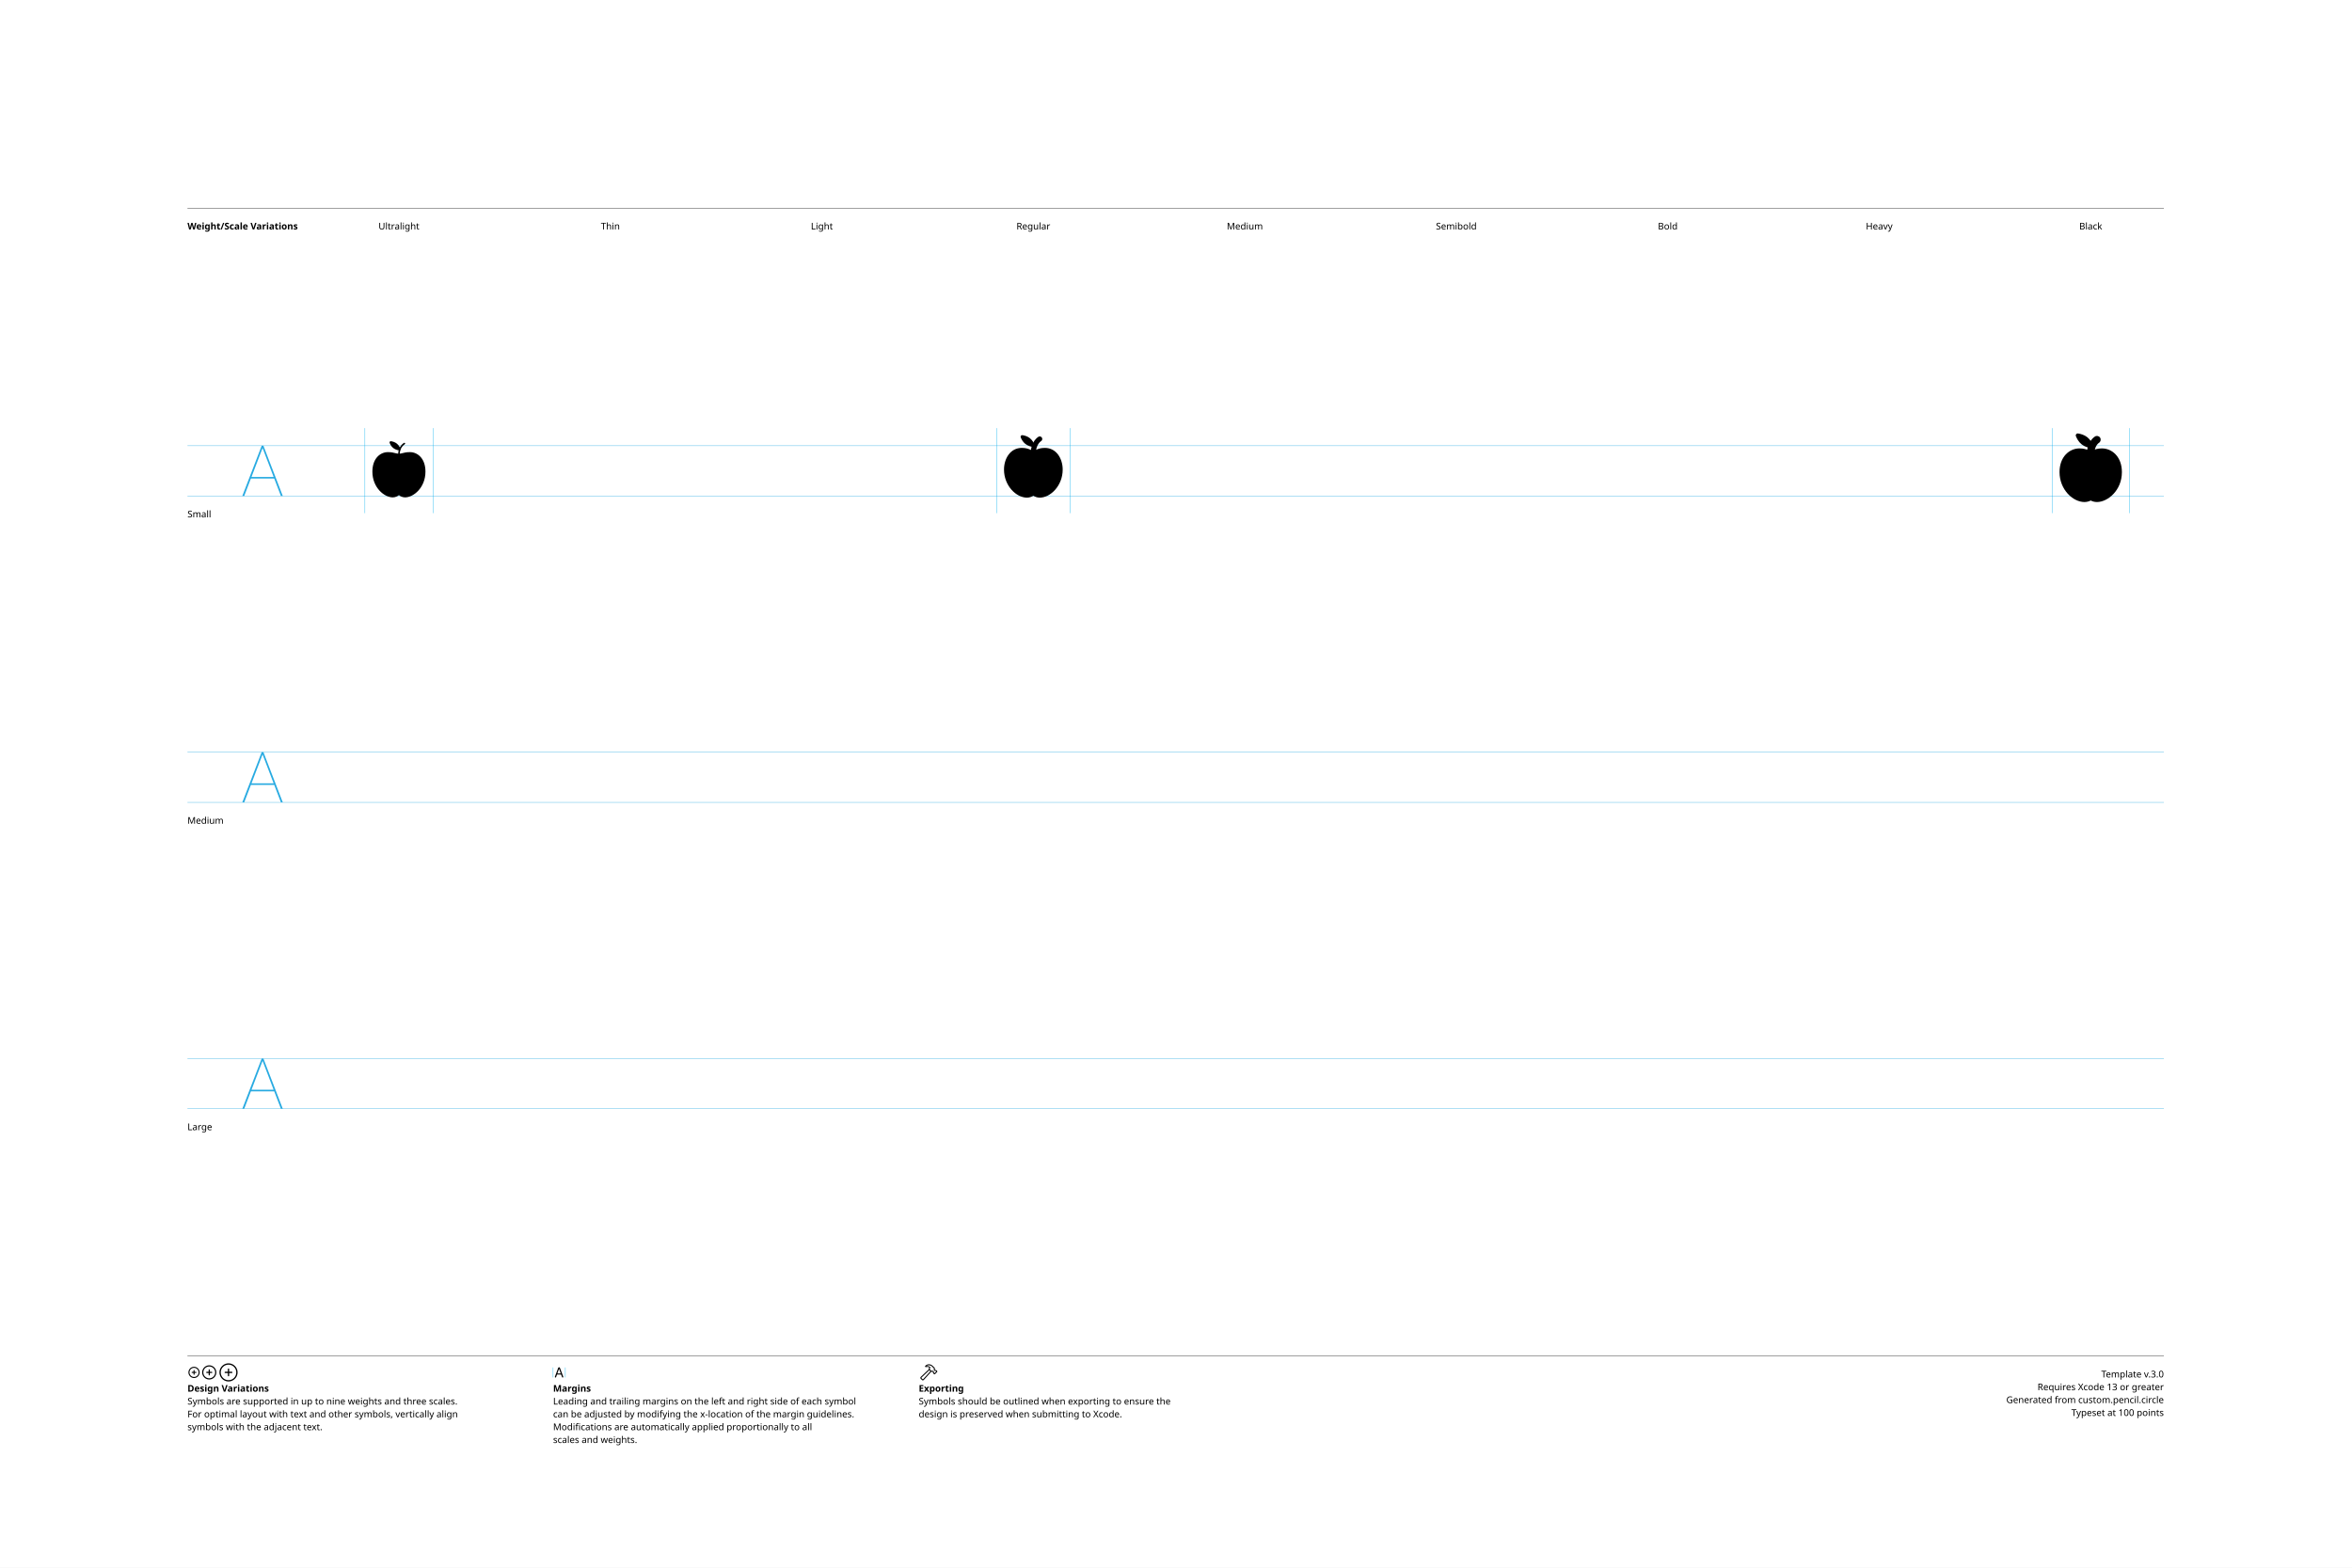
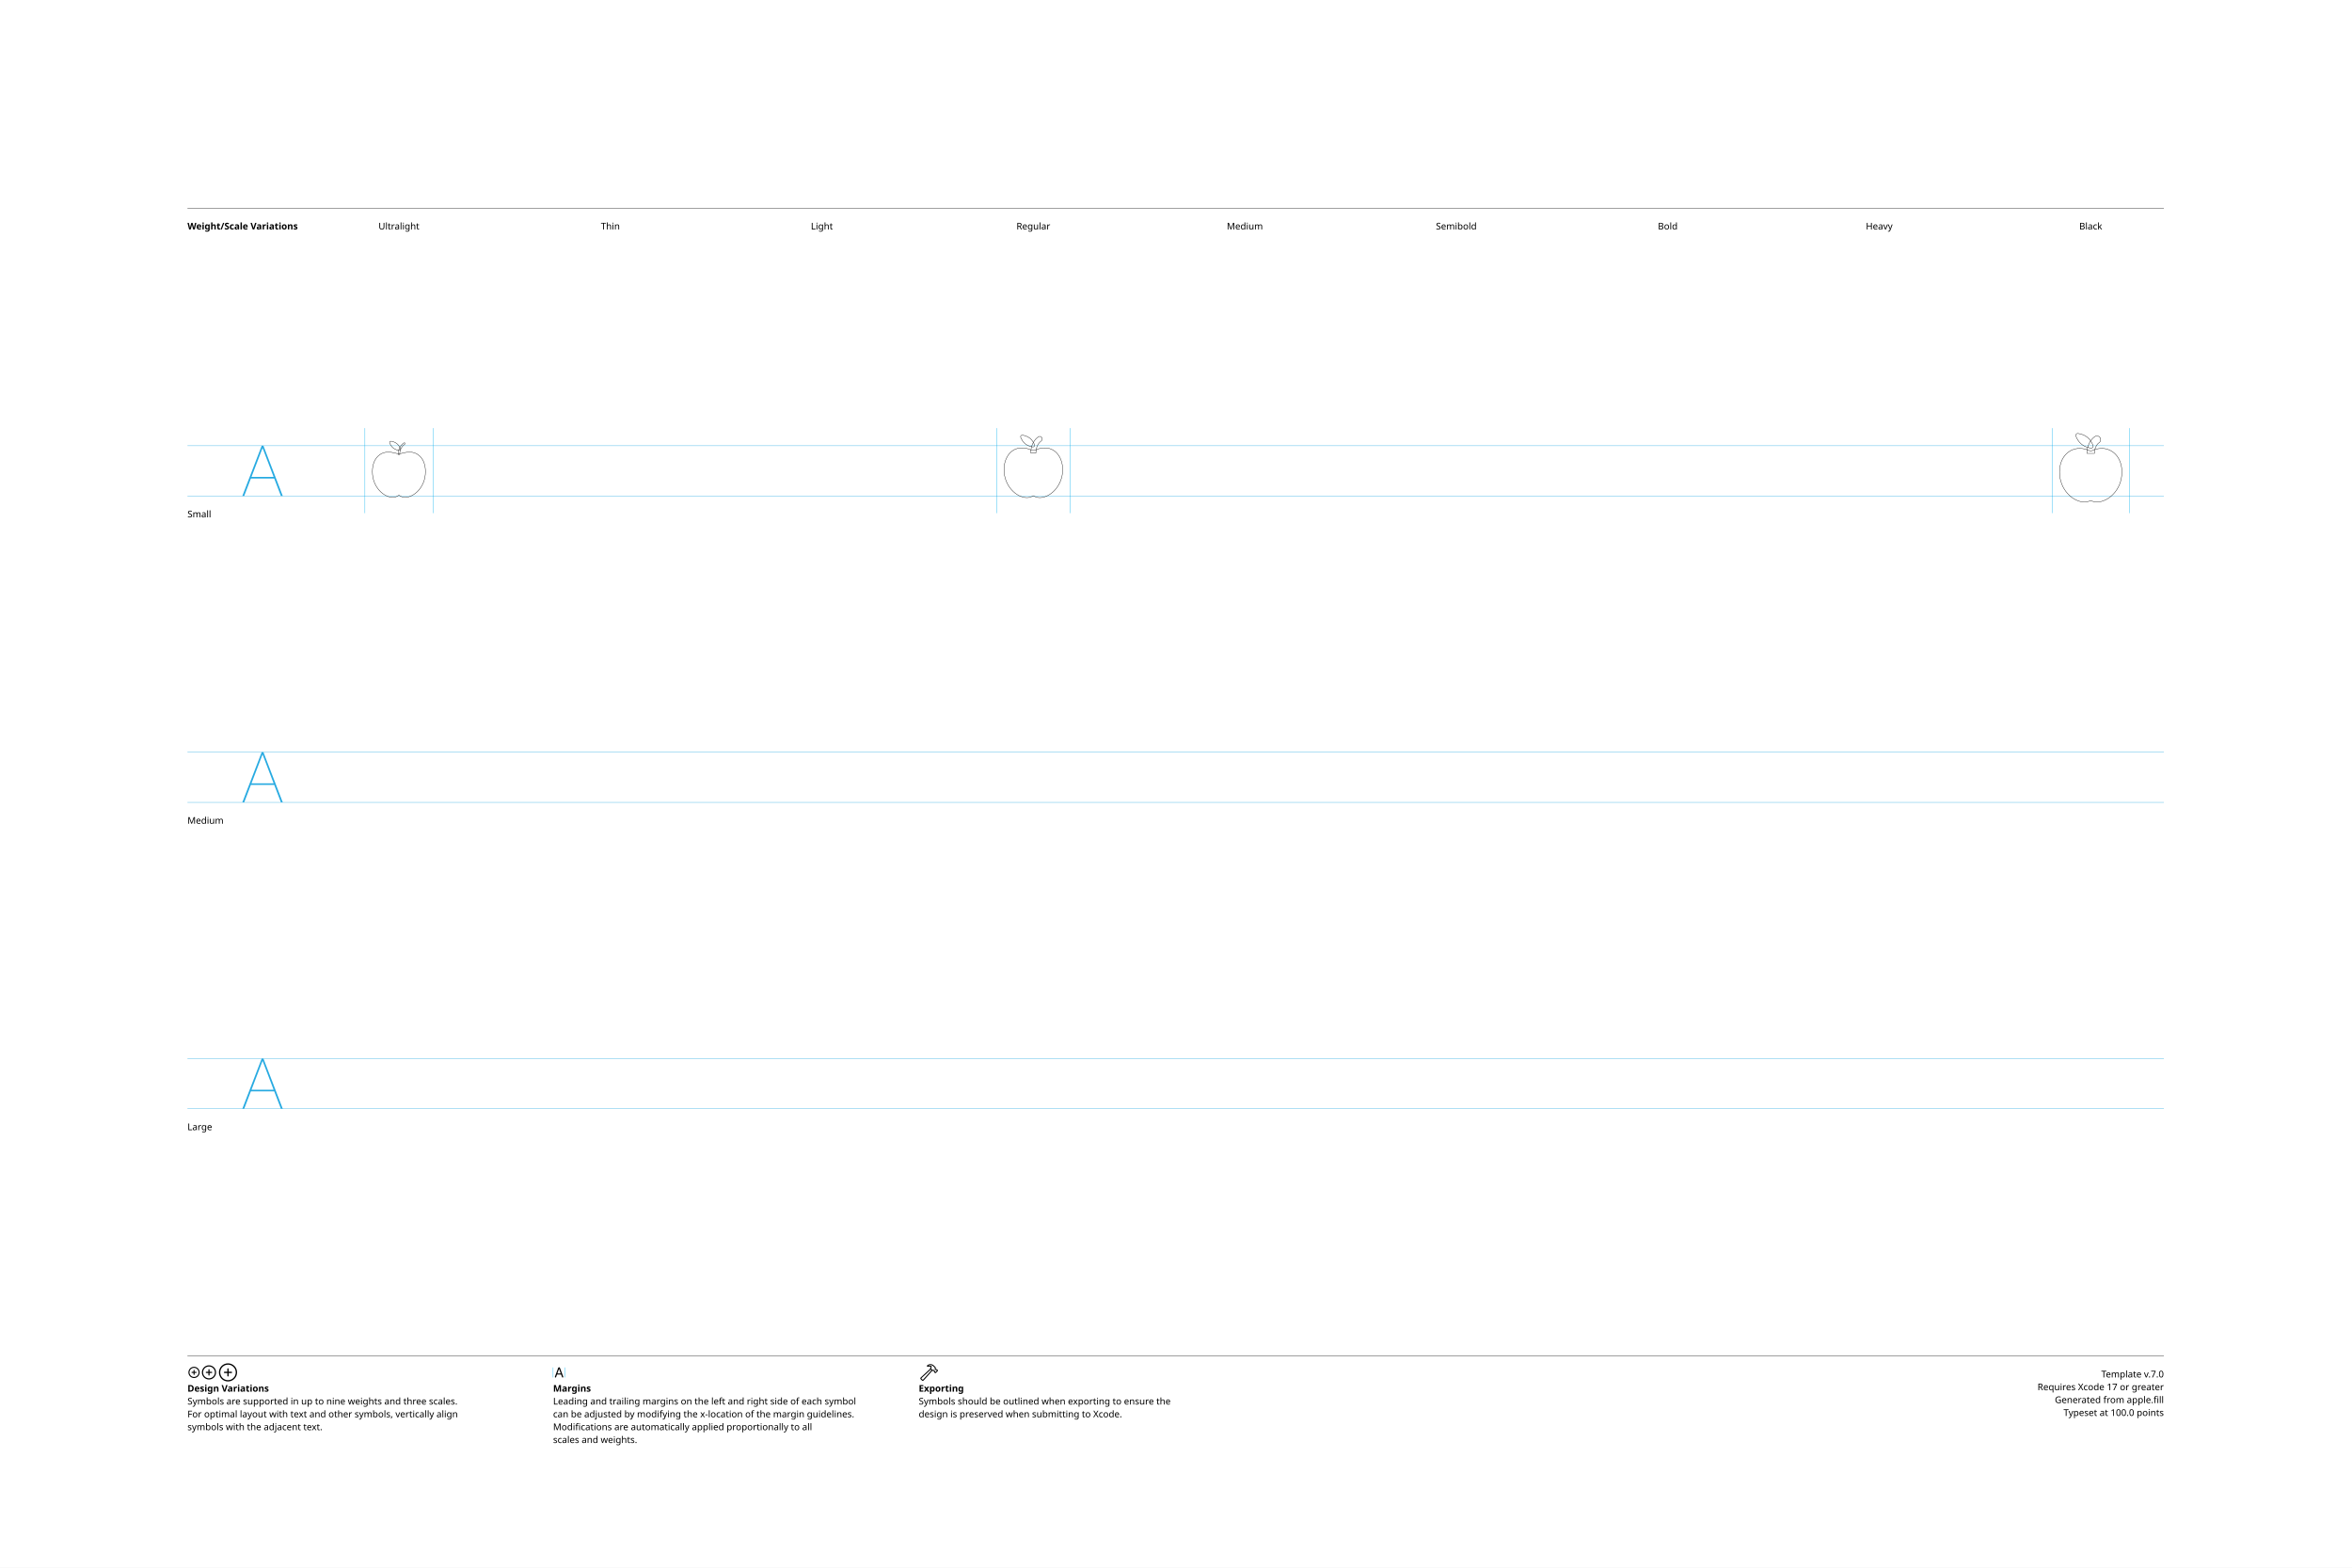
- <svg xmlns="http://www.w3.org/2000/svg" version="1.1" width="3300" height="2200" viewBox="0 0 3300 2200">
+ <svg xmlns="http://www.w3.org/2000/svg" version="1.1" viewBox="0 0 3300 2200">
+   <style>.defaults {-sfsymbols-variable-value-mode:color;-sfsymbols-draw-reverses-motion-groups:true}
+ 
+ .monochrome-0 {-sfsymbols-motion-group:2;-sfsymbols-layer-tags:-524e681faddcd7d0}
+ .monochrome-1 {-sfsymbols-motion-group:1;-sfsymbols-layer-tags:-524e681faddcd7d0}
+ .monochrome-2 {-sfsymbols-motion-group:0;-sfsymbols-layer-tags:-524e681faddcd7d0}
+ 
+ .multicolor-0:systemGreenColor {-sfsymbols-motion-group:2;-sfsymbols-layer-tags:-524e681faddcd7d0}
+ .multicolor-1:systemBrownColor {-sfsymbols-motion-group:1;-sfsymbols-layer-tags:-524e681faddcd7d0}
+ .multicolor-2:labelColor {-sfsymbols-motion-group:0;-sfsymbols-layer-tags:-524e681faddcd7d0}
+ 
+ .hierarchical-0:tertiary {-sfsymbols-motion-group:2;-sfsymbols-layer-tags:-524e681faddcd7d0}
+ .hierarchical-1:secondary {-sfsymbols-motion-group:1;-sfsymbols-layer-tags:-524e681faddcd7d0}
+ .hierarchical-2:primary {-sfsymbols-motion-group:0;-sfsymbols-layer-tags:-524e681faddcd7d0}
+ 
+ .SFSymbolsPreviewWireframe {fill:none;opacity:1.0;stroke:black;stroke-width:0.5}
+ </style>
  <g id="Notes">
    <rect height="2200" id="artboard" style="fill:white;opacity:1" width="3300" x="0" y="0" />
    <line style="fill:none;stroke:black;opacity:1;stroke-width:0.5;" x1="263" x2="3036" y1="292" y2="292" />
    <text style="stroke:none;fill:black;font-family:sans-serif;font-size:13;font-weight:bold;" transform="matrix(1 0 0 1 263 322)">Weight/Scale Variations</text>
    <text style="stroke:none;fill:black;font-family:sans-serif;font-size:13;text-anchor:middle;" transform="matrix(1 0 0 1 559.711 322)">Ultralight</text>
    <text style="stroke:none;fill:black;font-family:sans-serif;font-size:13;text-anchor:middle;" transform="matrix(1 0 0 1 856.422 322)">Thin</text>
    <text style="stroke:none;fill:black;font-family:sans-serif;font-size:13;text-anchor:middle;" transform="matrix(1 0 0 1 1153.13 322)">Light</text>
    <text style="stroke:none;fill:black;font-family:sans-serif;font-size:13;text-anchor:middle;" transform="matrix(1 0 0 1 1449.84 322)">Regular</text>
    <text style="stroke:none;fill:black;font-family:sans-serif;font-size:13;text-anchor:middle;" transform="matrix(1 0 0 1 1746.56 322)">Medium</text>
    <text style="stroke:none;fill:black;font-family:sans-serif;font-size:13;text-anchor:middle;" transform="matrix(1 0 0 1 2043.27 322)">Semibold</text>
    <text style="stroke:none;fill:black;font-family:sans-serif;font-size:13;text-anchor:middle;" transform="matrix(1 0 0 1 2339.98 322)">Bold</text>
    <text style="stroke:none;fill:black;font-family:sans-serif;font-size:13;text-anchor:middle;" transform="matrix(1 0 0 1 2636.69 322)">Heavy</text>
    <text style="stroke:none;fill:black;font-family:sans-serif;font-size:13;text-anchor:middle;" transform="matrix(1 0 0 1 2933.4 322)">Black</text>
    <line style="fill:none;stroke:black;opacity:1;stroke-width:0.5;" x1="263" x2="3036" y1="1903" y2="1903" />
-     <g transform="matrix(1 0 0 1 263 1933)">
-       <path d="M9.248 0.83Q10.869 0.83 12.295 0.215Q13.721-0.4 14.81-1.494Q15.898-2.588 16.519-4.014Q17.139-5.439 17.139-7.051Q17.139-8.662 16.519-10.088Q15.898-11.514 14.805-12.607Q13.711-13.701 12.285-14.316Q10.859-14.932 9.238-14.932Q7.627-14.932 6.201-14.316Q4.775-13.701 3.691-12.607Q2.607-11.514 1.987-10.088Q1.367-8.662 1.367-7.051Q1.367-5.439 1.987-4.014Q2.607-2.588 3.696-1.494Q4.785-0.4 6.211 0.215Q7.637 0.83 9.248 0.83ZM9.248-0.654Q7.92-0.654 6.763-1.147Q5.605-1.641 4.731-2.52Q3.857-3.398 3.364-4.561Q2.871-5.723 2.871-7.051Q2.871-8.379 3.359-9.541Q3.848-10.703 4.722-11.582Q5.596-12.461 6.753-12.954Q7.91-13.447 9.238-13.447Q10.576-13.447 11.733-12.954Q12.891-12.461 13.77-11.582Q14.648-10.703 15.146-9.541Q15.645-8.379 15.645-7.051Q15.645-5.723 15.151-4.561Q14.658-3.398 13.784-2.52Q12.91-1.641 11.748-1.147Q10.586-0.654 9.248-0.654ZM5.84-7.041Q5.84-6.719 6.045-6.519Q6.25-6.318 6.592-6.318L8.506-6.318L8.506-4.395Q8.506-4.062 8.706-3.857Q8.906-3.652 9.229-3.652Q9.561-3.652 9.766-3.857Q9.971-4.062 9.971-4.395L9.971-6.318L11.895-6.318Q12.227-6.318 12.432-6.519Q12.637-6.719 12.637-7.041Q12.637-7.373 12.432-7.578Q12.227-7.783 11.895-7.783L9.971-7.783L9.971-9.697Q9.971-10.039 9.766-10.244Q9.561-10.449 9.229-10.449Q8.906-10.449 8.706-10.244Q8.506-10.039 8.506-9.697L8.506-7.783L6.592-7.783Q6.25-7.783 6.045-7.578Q5.84-7.373 5.84-7.041Z" />
+     <g transform="matrix(0.2 0 0 0.2 263 1933)">
+       <path d="m46.24 4.15c21.777 0 39.453-17.627 39.453-39.404s-17.676-39.404-39.453-39.404c-21.729 0-39.404 17.627-39.404 39.404s17.676 39.404 39.404 39.404Zm0-7.422c-17.676 0-31.934-14.307-31.934-31.982s14.258-31.982 31.934-31.982 31.982 14.307 31.982 31.982-14.307 31.982-31.982 31.982Zm3.613-17.773v-28.467c0-2.246-1.465-3.76-3.711-3.76-2.148 0-3.613 1.514-3.613 3.76v28.467c0 2.197 1.465 3.711 3.613 3.711 2.246 0 3.711-1.514 3.711-3.711Zm-17.822-10.596h28.418c2.197 0 3.711-1.465 3.711-3.613 0-2.197-1.514-3.711-3.711-3.711h-28.418c-2.246 0-3.76 1.514-3.76 3.711 0 2.148 1.514 3.613 3.76 3.613Z" />
    </g>
-     <g transform="matrix(1 0 0 1 281.867 1933)">
-       <path d="M11.709 2.91Q13.75 2.91 15.552 2.129Q17.354 1.348 18.73-0.029Q20.107-1.406 20.889-3.208Q21.67-5.01 21.67-7.051Q21.67-9.092 20.889-10.894Q20.107-12.695 18.73-14.072Q17.354-15.449 15.547-16.23Q13.74-17.012 11.699-17.012Q9.658-17.012 7.856-16.23Q6.055-15.449 4.683-14.072Q3.311-12.695 2.529-10.894Q1.748-9.092 1.748-7.051Q1.748-5.01 2.529-3.208Q3.311-1.406 4.688-0.029Q6.064 1.348 7.866 2.129Q9.668 2.91 11.709 2.91ZM11.709 1.25Q9.98 1.25 8.477 0.605Q6.973-0.039 5.835-1.177Q4.697-2.314 4.058-3.818Q3.418-5.322 3.418-7.051Q3.418-8.779 4.058-10.283Q4.697-11.787 5.83-12.93Q6.963-14.072 8.467-14.712Q9.971-15.352 11.699-15.352Q13.428-15.352 14.932-14.712Q16.436-14.072 17.578-12.93Q18.721-11.787 19.365-10.283Q20.01-8.779 20.01-7.051Q20.01-5.322 19.37-3.818Q18.73-2.314 17.593-1.177Q16.455-0.039 14.946 0.605Q13.438 1.25 11.709 1.25ZM7.393-7.041Q7.393-6.689 7.627-6.465Q7.861-6.24 8.232-6.24L10.879-6.24L10.879-3.574Q10.879-3.213 11.104-2.983Q11.328-2.754 11.68-2.754Q12.051-2.754 12.285-2.983Q12.52-3.213 12.52-3.574L12.52-6.24L15.176-6.24Q15.537-6.24 15.771-6.465Q16.006-6.689 16.006-7.041Q16.006-7.412 15.771-7.642Q15.537-7.871 15.176-7.871L12.52-7.871L12.52-10.518Q12.52-10.898 12.285-11.128Q12.051-11.357 11.68-11.357Q11.328-11.357 11.104-11.128Q10.879-10.898 10.879-10.518L10.879-7.871L8.232-7.871Q7.852-7.871 7.622-7.642Q7.393-7.412 7.393-7.041Z" />
+     <g transform="matrix(0.2 0 0 0.2 281.506 1933)">
+       <path d="m58.545 14.551c27.49 0 49.805-22.314 49.805-49.805s-22.314-49.805-49.805-49.805-49.805 22.314-49.805 49.805 22.314 49.805 49.805 49.805Zm0-8.301c-22.949 0-41.504-18.555-41.504-41.504s18.555-41.504 41.504-41.504 41.504 18.555 41.504 41.504-18.555 41.504-41.504 41.504Zm4.053-23.096v-36.914c0-2.49-1.709-4.199-4.15-4.199-2.393 0-4.053 1.709-4.053 4.199v36.914c0 2.441 1.66 4.15 4.053 4.15 2.441 0 4.15-1.66 4.15-4.15Zm-22.559-14.404h36.963c2.441 0 4.15-1.611 4.15-4.004 0-2.441-1.709-4.15-4.15-4.15h-36.963c-2.49 0-4.15 1.709-4.15 4.15 0 2.393 1.66 4.004 4.15 4.004Z" />
    </g>
-     <g transform="matrix(1 0 0 1 305.646 1933)">
-       <path d="M14.971 5.664Q17.061 5.664 18.96 5.015Q20.859 4.365 22.451 3.193Q24.043 2.021 25.22 0.43Q26.396-1.162 27.046-3.066Q27.695-4.971 27.695-7.051Q27.695-9.141 27.046-11.04Q26.396-12.94 25.22-14.531Q24.043-16.123 22.451-17.3Q20.859-18.477 18.955-19.126Q17.051-19.775 14.961-19.775Q12.871-19.775 10.972-19.126Q9.072-18.477 7.485-17.3Q5.898-16.123 4.722-14.531Q3.545-12.94 2.9-11.04Q2.256-9.141 2.256-7.051Q2.256-4.971 2.905-3.066Q3.555-1.162 4.727 0.43Q5.898 2.021 7.49 3.193Q9.082 4.365 10.981 5.015Q12.881 5.664 14.971 5.664ZM14.971 3.848Q13.164 3.848 11.528 3.296Q9.893 2.744 8.535 1.748Q7.178 0.752 6.177-0.61Q5.176-1.973 4.629-3.608Q4.082-5.244 4.082-7.051Q4.082-8.867 4.629-10.503Q5.176-12.139 6.172-13.501Q7.168-14.863 8.525-15.859Q9.883-16.855 11.519-17.402Q13.154-17.949 14.961-17.949Q16.777-17.949 18.413-17.402Q20.049-16.855 21.411-15.859Q22.773-14.863 23.77-13.501Q24.766-12.139 25.317-10.503Q25.869-8.867 25.869-7.051Q25.879-5.244 25.332-3.608Q24.785-1.973 23.784-0.61Q22.783 0.752 21.421 1.748Q20.059 2.744 18.423 3.296Q16.787 3.848 14.971 3.848ZM9.453-7.041Q9.453-6.66 9.712-6.411Q9.971-6.162 10.371-6.162L14.062-6.162L14.062-2.461Q14.062-2.061 14.312-1.807Q14.56-1.553 14.941-1.553Q15.352-1.553 15.605-1.807Q15.859-2.061 15.859-2.461L15.859-6.162L19.561-6.162Q19.961-6.162 20.215-6.411Q20.469-6.66 20.469-7.041Q20.469-7.451 20.215-7.705Q19.961-7.959 19.561-7.959L15.859-7.959L15.859-11.65Q15.859-12.06 15.605-12.315Q15.352-12.568 14.941-12.568Q14.56-12.568 14.312-12.31Q14.062-12.051 14.062-11.65L14.062-7.959L10.371-7.959Q9.961-7.959 9.707-7.705Q9.453-7.451 9.453-7.041Z" />
+     <g transform="matrix(0.2 0 0 0.2 304.924 1933)">
+       <path d="m74.853 28.32c35.107 0 63.623-28.467 63.623-63.574s-28.516-63.623-63.623-63.623-63.574 28.516-63.574 63.623 28.467 63.574 63.574 63.574Zm0-9.082c-30.127 0-54.492-24.365-54.492-54.492s24.365-54.492 54.492-54.492 54.492 24.365 54.492 54.492-24.365 54.492-54.492 54.492Zm4.443-30.322v-48.486c0-2.734-1.855-4.639-4.541-4.639-2.588 0-4.443 1.904-4.443 4.639v48.486c0 2.686 1.855 4.59 4.443 4.59 2.686 0 4.541-1.855 4.541-4.59Zm-28.711-19.775h48.486c2.686 0 4.59-1.807 4.59-4.395 0-2.734-1.855-4.59-4.59-4.59h-48.486c-2.734 0-4.59 1.855-4.59 4.59 0 2.588 1.855 4.395 4.59 4.395Z" />
    </g>
    <text style="stroke:none;fill:black;font-family:sans-serif;font-size:13;font-weight:bold;" transform="matrix(1 0 0 1 263 1953)">Design Variations</text>
    <text style="stroke:none;fill:black;font-family:sans-serif;font-size:13;" transform="matrix(1 0 0 1 263 1971)">Symbols are supported in up to nine weights and three scales.</text>
    <text style="stroke:none;fill:black;font-family:sans-serif;font-size:13;" transform="matrix(1 0 0 1 263 1989)">For optimal layout with text and other symbols, vertically align</text>
    <text style="stroke:none;fill:black;font-family:sans-serif;font-size:13;" transform="matrix(1 0 0 1 263 2007)">symbols with the adjacent text.</text>
    <line style="fill:none;stroke:#00AEEF;stroke-width:0.5;opacity:1.0;" x1="776" x2="776" y1="1919" y2="1933" />
-     <g transform="matrix(1 0 0 1 776 1933)">
-       <path d="M3.311 0.156Q3.701 0.156 3.916-0.01Q4.131-0.176 4.268-0.586L5.527-4.033L11.289-4.033L12.549-0.586Q12.685-0.176 12.9-0.01Q13.115 0.156 13.496 0.156Q13.887 0.156 14.116-0.059Q14.346-0.273 14.346-0.645Q14.346-0.869 14.238-1.172L9.658-13.369Q9.482-13.818 9.18-14.043Q8.877-14.268 8.408-14.268Q7.5-14.268 7.178-13.379L2.598-1.162Q2.49-0.859 2.49-0.635Q2.49-0.264 2.71-0.054Q2.93 0.156 3.311 0.156ZM6.006-5.518L8.379-12.09L8.428-12.09L10.801-5.518Z" />
+     <g transform="matrix(0.2 0 0 0.2 776 1933)">
+       <path d="m16.553 0.781c2.588 0 3.857-0.977 4.785-3.711l20.557-57.52h0.244l20.605 57.52c0.928 2.734 2.197 3.711 4.736 3.711 2.588 0 4.248-1.562 4.248-4.004 0-0.83-0.146-1.611-0.537-2.637l-22.9-60.986c-1.123-2.979-3.125-4.492-6.25-4.492-3.027 0-5.078 1.465-6.152 4.443l-22.9 61.084c-0.391 1.025-0.537 1.807-0.537 2.637 0 2.441 1.562 3.955 4.102 3.955Zm10.205-20.947h30.664c2.002 0 3.662-1.66 3.662-3.662 0-2.051-1.66-3.662-3.662-3.662h-30.664c-2.002 0-3.662 1.611-3.662 3.662 0 2.002 1.66 3.662 3.662 3.662Z" />
    </g>
-     <line style="fill:none;stroke:#00AEEF;stroke-width:0.5;opacity:1.0;" x1="793.197" x2="793.197" y1="1919" y2="1933" />
+     <line style="fill:none;stroke:#00AEEF;stroke-width:0.5;opacity:1.0;" x1="792.836" x2="792.836" y1="1919" y2="1933" />
    <text style="stroke:none;fill:black;font-family:sans-serif;font-size:13;font-weight:bold;" transform="matrix(1 0 0 1 776 1953)">Margins</text>
    <text style="stroke:none;fill:black;font-family:sans-serif;font-size:13;" transform="matrix(1 0 0 1 776 1971)">Leading and trailing margins on the left and right side of each symbol</text>
    <text style="stroke:none;fill:black;font-family:sans-serif;font-size:13;" transform="matrix(1 0 0 1 776 1989)">can be adjusted by modifying the x-location of the margin guidelines.</text>
    <text style="stroke:none;fill:black;font-family:sans-serif;font-size:13;" transform="matrix(1 0 0 1 776 2007)">Modifications are automatically applied proportionally to all</text>
    <text style="stroke:none;fill:black;font-family:sans-serif;font-size:13;" transform="matrix(1 0 0 1 776 2025)">scales and weights.</text>
-     <g transform="matrix(1 0 0 1 1289 1933)">
-       <path d="M2.842 1.865L4.541 3.574Q5.186 4.229 5.903 4.18Q6.621 4.131 7.314 3.359L18.008-8.428L17.041-9.404L6.426 2.275Q6.162 2.578 5.894 2.617Q5.625 2.656 5.273 2.305L4.102 1.143Q3.75 0.791 3.794 0.522Q3.838 0.254 4.141-0.02L15.615-10.82L14.639-11.787L3.047-0.898Q2.305-0.215 2.251 0.498Q2.197 1.211 2.842 1.865ZM9.258-16.328Q8.945-16.025 8.906-15.635Q8.867-15.244 9.043-14.951Q9.219-14.678 9.556-14.541Q9.893-14.404 10.381-14.521Q11.475-14.775 12.598-14.731Q13.721-14.688 14.795-13.984L14.209-12.529Q13.955-11.904 14.067-11.44Q14.18-10.977 14.58-10.566L16.875-8.252Q17.236-7.881 17.578-7.822Q17.92-7.764 18.34-7.842L19.404-8.037L20.068-7.363L20.029-6.807Q20-6.436 20.122-6.123Q20.244-5.811 20.605-5.449L21.367-4.707Q21.729-4.346 22.153-4.331Q22.578-4.316 22.93-4.668L25.84-7.588Q26.191-7.939 26.182-8.354Q26.172-8.77 25.811-9.131L25.039-9.893Q24.688-10.254 24.38-10.386Q24.072-10.518 23.711-10.488L23.135-10.44L22.49-11.074L22.734-12.197Q22.832-12.617 22.695-12.983Q22.559-13.35 22.119-13.789L19.922-15.977Q18.672-17.217 17.261-17.837Q15.85-18.457 14.419-18.481Q12.988-18.506 11.665-17.959Q10.342-17.412 9.258-16.328ZM10.752-15.957Q11.66-16.621 12.7-16.904Q13.74-17.188 14.805-17.085Q15.869-16.982 16.87-16.514Q17.871-16.045 18.701-15.205L21.133-12.793Q21.309-12.617 21.352-12.451Q21.396-12.285 21.338-12.031L21.016-10.547L22.52-9.062L23.506-9.121Q23.691-9.131 23.789-9.097Q23.887-9.062 24.033-8.916L24.609-8.34L22.168-5.898L21.592-6.475Q21.445-6.621 21.406-6.719Q21.367-6.816 21.377-7.012L21.445-7.988L19.951-9.473L18.428-9.219Q18.184-9.17 18.042-9.204Q17.9-9.238 17.715-9.414L15.713-11.416Q15.518-11.592 15.493-11.753Q15.469-11.914 15.586-12.188L16.465-14.277Q15.293-15.371 13.828-15.791Q12.363-16.211 10.84-15.762Q10.723-15.732 10.688-15.806Q10.654-15.879 10.752-15.957Z" />
+     <g transform="matrix(0.2 0 0 0.2 1289 1933)">
+       <path d="m14.209 13.135 7.861 7.861c4.297 4.395 9.326 4.102 13.867-1.025l60.693-68.213-4.883-4.883-60.254 67.676c-1.807 1.953-3.467 2.441-5.811 0.098l-5.176-5.127c-2.295-2.295-1.807-3.955 0.195-5.811l67.481-62.158-4.883-4.834-68.066 62.598c-4.98 4.59-5.322 9.473-1.025 13.818Zm44.873-97.461c-2.051 2.002-2.246 4.883-1.074 6.787 1.123 1.807 3.467 3.027 6.592 2.246 5.859-1.66 12.598-2.393 18.896 0.928l-2.686 7.129c-1.611 4.004-0.732 6.885 1.709 9.424l10.254 10.303c2.344 2.393 4.541 2.441 7.08 1.953l4.443-0.732 2.588 2.539-0.195 2.246c-0.098 2.295 0.537 4.297 2.783 6.494l3.369 3.32c2.295 2.295 5.518 2.49 7.812 0.195l12.988-13.037c2.295-2.344 2.148-5.371-0.195-7.666l-3.418-3.418c-2.197-2.197-4.053-3.027-6.348-2.881l-2.344 0.244-2.441-2.441 1.025-4.688c0.635-2.734-0.244-4.98-2.881-7.617l-11.279-11.182c-12.94-12.842-35.596-11.035-46.68-0.146Zm7.08 2.051c8.789-6.396 25.977-5.664 33.691 1.953l12.305 12.207c1.025 1.025 1.221 1.807 0.928 3.32l-1.465 6.641 6.738 6.689 4.395-0.244c1.123-0.049 1.514 0.049 2.344 0.879l2.539 2.49-10.84 10.84-2.49-2.49c-0.83-0.879-0.977-1.221-0.928-2.393l0.293-4.346-6.689-6.738-6.836 1.172c-1.416 0.293-2.051 0.195-3.174-0.879l-8.936-8.887c-1.074-1.025-1.172-1.709-0.488-3.369l4.59-11.475c-6.104-6.348-17.041-7.52-25.586-4.59-0.684 0.244-0.928-0.391-0.391-0.781Z" />
    </g>
    <text style="stroke:none;fill:black;font-family:sans-serif;font-size:13;font-weight:bold;" transform="matrix(1 0 0 1 1289 1953)">Exporting</text>
    <text style="stroke:none;fill:black;font-family:sans-serif;font-size:13;" transform="matrix(1 0 0 1 1289 1971)">Symbols should be outlined when exporting to ensure the</text>
    <text style="stroke:none;fill:black;font-family:sans-serif;font-size:13;" transform="matrix(1 0 0 1 1289 1989)">design is preserved when submitting to Xcode.</text>
-     <text id="template-version" style="stroke:none;fill:black;font-family:sans-serif;font-size:13;text-anchor:end;" transform="matrix(1 0 0 1 3036 1933)">Template v.3.0</text>
-     <text style="stroke:none;fill:black;font-family:sans-serif;font-size:13;text-anchor:end;" transform="matrix(1 0 0 1 3036 1951)">Requires Xcode 13 or greater</text>
-     <text id="descriptive-name" style="stroke:none;fill:black;font-family:sans-serif;font-size:13;text-anchor:end;" transform="matrix(1 0 0 1 3036 1969)">Generated from custom.pencil.circle</text>
-     <text style="stroke:none;fill:black;font-family:sans-serif;font-size:13;text-anchor:end;" transform="matrix(1 0 0 1 3036 1987)">Typeset at 100 points</text>
+     <text id="template-version" style="stroke:none;fill:black;font-family:sans-serif;font-size:13;text-anchor:end;" transform="matrix(1 0 0 1 3036 1933)">Template v.7.0</text>
+     <text style="stroke:none;fill:black;font-family:sans-serif;font-size:13;text-anchor:end;" transform="matrix(1 0 0 1 3036 1951)">Requires Xcode 17 or greater</text>
+     <text id="descriptive-name" style="stroke:none;fill:black;font-family:sans-serif;font-size:13;text-anchor:end;" transform="matrix(1 0 0 1 3036 1969)">Generated from apple.fill</text>
+     <text style="stroke:none;fill:black;font-family:sans-serif;font-size:13;text-anchor:end;" transform="matrix(1 0 0 1 3036 1987)">Typeset at 100.0 points</text>
    <text style="stroke:none;fill:black;font-family:sans-serif;font-size:13;" transform="matrix(1 0 0 1 263 726)">Small</text>
    <text style="stroke:none;fill:black;font-family:sans-serif;font-size:13;" transform="matrix(1 0 0 1 263 1156)">Medium</text>
    <text style="stroke:none;fill:black;font-family:sans-serif;font-size:13;" transform="matrix(1 0 0 1 263 1586)">Large</text>
  </g>
  <g id="Guides">
    <g id="H-reference" style="fill:#27AAE1;stroke:none;" transform="matrix(1 0 0 1 339 696)">
-       <path d="M0.977 0L3.662 0L29.346-67.139L30.029-67.139L30.029-70.459L28.125-70.459ZM11.67-24.463L46.973-24.463L46.24-26.709L12.451-26.709ZM55.127 0L57.764 0L30.615-70.459L29.443-70.459L29.443-67.139Z" />
+       <path d="M0.994 0L3.638 0L29.328-67.132L30.03-67.132L30.03-70.459L28.123-70.459ZM11.688-24.48L46.981-24.48L46.231-26.729L12.438-26.729ZM55.12 0L57.764 0L30.638-70.459L29.433-70.459L29.433-67.132Z" />
    </g>
    <line id="Baseline-S" style="fill:none;stroke:#27AAE1;opacity:1;stroke-width:0.5;" x1="263" x2="3036" y1="696" y2="696" />
    <line id="Capline-S" style="fill:none;stroke:#27AAE1;opacity:1;stroke-width:0.5;" x1="263" x2="3036" y1="625.541" y2="625.541" />
    <g id="H-reference" style="fill:#27AAE1;stroke:none;" transform="matrix(1 0 0 1 339 1126)">
-       <path d="M0.977 0L3.662 0L29.346-67.139L30.029-67.139L30.029-70.459L28.125-70.459ZM11.67-24.463L46.973-24.463L46.24-26.709L12.451-26.709ZM55.127 0L57.764 0L30.615-70.459L29.443-70.459L29.443-67.139Z" />
+       <path d="M0.994 0L3.638 0L29.328-67.132L30.03-67.132L30.03-70.459L28.123-70.459ZM11.688-24.48L46.981-24.48L46.231-26.729L12.438-26.729ZM55.12 0L57.764 0L30.638-70.459L29.433-70.459L29.433-67.132Z" />
    </g>
    <line id="Baseline-M" style="fill:none;stroke:#27AAE1;opacity:1;stroke-width:0.5;" x1="263" x2="3036" y1="1126" y2="1126" />
    <line id="Capline-M" style="fill:none;stroke:#27AAE1;opacity:1;stroke-width:0.5;" x1="263" x2="3036" y1="1055.54" y2="1055.54" />
    <g id="H-reference" style="fill:#27AAE1;stroke:none;" transform="matrix(1 0 0 1 339 1556)">
-       <path d="M0.977 0L3.662 0L29.346-67.139L30.029-67.139L30.029-70.459L28.125-70.459ZM11.67-24.463L46.973-24.463L46.24-26.709L12.451-26.709ZM55.127 0L57.764 0L30.615-70.459L29.443-70.459L29.443-67.139Z" />
+       <path d="M0.994 0L3.638 0L29.328-67.132L30.03-67.132L30.03-70.459L28.123-70.459ZM11.688-24.48L46.981-24.48L46.231-26.729L12.438-26.729ZM55.12 0L57.764 0L30.638-70.459L29.433-70.459L29.433-67.132Z" />
    </g>
    <line id="Baseline-L" style="fill:none;stroke:#27AAE1;opacity:1;stroke-width:0.5;" x1="263" x2="3036" y1="1556" y2="1556" />
    <line id="Capline-L" style="fill:none;stroke:#27AAE1;opacity:1;stroke-width:0.5;" x1="263" x2="3036" y1="1485.54" y2="1485.54" />
-     <line id="left-margin-Ultralight-S" style="fill:none;stroke:#00AEEF;stroke-width:0.5;opacity:1.0;" x1="511.981" x2="511.981" y1="600.784" y2="720.121" />
-     <line id="right-margin-Ultralight-S" style="fill:none;stroke:#00AEEF;stroke-width:0.5;opacity:1.0;" x1="607.441" x2="607.441" y1="600.784" y2="720.121" />
-     <line id="left-margin-Regular-S" style="fill:none;stroke:#00AEEF;stroke-width:0.5;opacity:1.0;" x1="1398.175" x2="1398.175" y1="600.784" y2="720.121" />
-     <line id="right-margin-Regular-S" style="fill:none;stroke:#00AEEF;stroke-width:0.5;opacity:1.0;" x1="1501.515" x2="1501.515" y1="600.784" y2="720.121" />
-     <line id="left-margin-Black-S" style="fill:none;stroke:#00AEEF;stroke-width:0.5;opacity:1.0;" x1="2879.15" x2="2879.15" y1="600.784" y2="720.121" />
-     <line id="right-margin-Black-S" style="fill:none;stroke:#00AEEF;stroke-width:0.5;opacity:1.0;" x1="2987.65" x2="2987.65" y1="600.784" y2="720.121" />
+     <line id="right-margin-Black-S" style="fill:none;stroke:#00AEEF;stroke-width:0.5;opacity:1.0;" x1="2987.65" x2="2987.65" y1="600.785" y2="720.121" />
+     <line id="left-margin-Black-S" style="fill:none;stroke:#00AEEF;stroke-width:0.5;opacity:1.0;" x1="2879.15" x2="2879.15" y1="600.785" y2="720.121" />
+     <line id="right-margin-Regular-S" style="fill:none;stroke:#00AEEF;stroke-width:0.5;opacity:1.0;" x1="1501.51" x2="1501.51" y1="600.785" y2="720.121" />
+     <line id="left-margin-Regular-S" style="fill:none;stroke:#00AEEF;stroke-width:0.5;opacity:1.0;" x1="1398.17" x2="1398.17" y1="600.785" y2="720.121" />
+     <line id="right-margin-Ultralight-S" style="fill:none;stroke:#00AEEF;stroke-width:0.5;opacity:1.0;" x1="607.441" x2="607.441" y1="600.785" y2="720.121" />
+     <line id="left-margin-Ultralight-S" style="fill:none;stroke:#00AEEF;stroke-width:0.5;opacity:1.0;" x1="511.981" x2="511.981" y1="600.785" y2="720.121" />
  </g>
  <g id="Symbols">
-     <g id="Ultralight-S" transform="matrix(1,0,0,1,504.961,606.0205)">
-       <path d="M70.235 28.47C80.71 28.47 91.98 37.037 91.98 55.845 91.98 78.233 75.308 91.98 63.355 91.98c-4.137 0-7.229-2.037-8.605-3.143C53.375 89.943 50.282 91.98 46.145 91.98 34.192 91.98 17.52 78.233 17.52 55.845 17.52 37.037 28.79 28.47 39.265 28.47c4.989 0 7.711 0.712 10.111 1.338C51.126 30.266 52.637 30.66 54.75 30.66s3.624-0.394 5.374-0.852C62.527 29.182 65.247 28.47 70.235 28.47z" />
-       <path d="M63.363 15.88c0.302 0.523 0.12 1.191-0.403 1.496C62.671 17.542 55.845 21.615 55.845 31.755h-2.19c0-11.454 7.882-16.09 8.217-16.28C62.393 15.172 63.061 15.356 63.363 15.88z" />
-       <path d="M56.817 23.67c0.486 1.244-0.545 2.54-1.866 2.348-2.232-0.324-5.473-1.161-8.164-3.3S42.552 17.608 41.733 15.507c-0.486-1.244 0.545-2.54 1.866-2.348 2.232 0.324 5.473 1.161 8.164 3.3S55.998 21.569 56.817 23.67z" />
+     <g id="Black-S" transform="matrix(1 0 0 1 2879.15 696)">
+       <path class="monochrome-0 multicolor-0:systemGreenColor hierarchical-0:tertiary SFSymbolsPreviewWireframe" d="M57.554-70.901C58.329-68.913 56.682-66.843 54.572-67.15C51.005-67.669 45.825-69.004 41.524-72.424C37.222-75.844 34.755-80.59 33.444-83.946C32.669-85.934 34.316-88.004 36.426-87.698C39.993-87.178 45.173-85.843 49.474-82.424C53.776-79.004 56.245-74.26 57.554-70.901Z" />
+       <path class="monochrome-1 multicolor-1:systemBrownColor hierarchical-1:secondary SFSymbolsPreviewWireframe" d="M67.501-81.68C68.994-79.193 68.187-75.968 65.702-74.477C65.516-74.356 59.5-70.338 59.5-59.73L49-59.73C49-76.508 59.838-83.204 60.298-83.481C62.785-84.975 66.01-84.166 67.501-81.68Z" />
+       <path class="monochrome-2 multicolor-2:labelColor hierarchical-2:primary SFSymbolsPreviewWireframe" d="M70-66.73C83.914-66.73 98-55.309 98-33.48C98-7.758 78.151 8.521 63 8.521C59.498 8.521 56.527 7.546 54.25 6.41C51.973 7.546 49.002 8.521 45.5 8.521C29.235 8.521 10.5-8.979 10.5-33.48C10.5-55.309 24.586-66.73 38.5-66.73C44.81-66.73 48.48-65.223 51.16-64.124C52.778-63.459 53.384-63.23 54.25-63.23C55.116-63.23 55.722-63.459 57.34-64.124C60.02-65.223 63.69-66.73 70-66.73Z" />
    </g>
-     <g id="Regular-S" transform="matrix(1,0,0,1,1392.565,603.4905)">
-       <path d="M73.39 25.06c16.452 0 25.06 15.308 25.06 30.43 0 22.538-17.01 39.38-32.22 39.38-3.863 0-6.949-1.398-8.95-2.664C55.279 93.472 52.193 94.87 48.33 94.87c-15.21 0-32.22-16.842-32.22-39.38 0-15.122 8.608-30.43 25.06-30.43 5.749 0 8.988 1.33 11.592 2.397C54.495 28.169 55.642 28.64 57.28 28.64s2.785-0.471 4.518-1.183C64.402 26.39 67.641 25.06 73.39 25.06z" />
-       <path d="M69.3 10.688c1.017 1.695 0.469 3.893-1.228 4.912C67.809 15.766 60.86 20.281 60.86 32.22h-7.16c0-16.162 10.253-22.499 10.688-22.76C66.083 8.442 68.281 8.993 69.3 10.688z" />
-       <path d="M58.912 20.683c0.623 1.597-0.7 3.261-2.397 3.014-2.866-0.417-7.029-1.491-10.486-4.239s-5.44-6.562-6.494-9.26c-0.623-1.597 0.7-3.261 2.397-3.014 2.866 0.417 7.029 1.491 10.486 4.239S57.86 17.986 58.912 20.683z" />
+     <g id="Regular-S" transform="matrix(1 0 0 1 1398.17 696)">
+       <path class="monochrome-0 multicolor-0:systemGreenColor hierarchical-0:tertiary SFSymbolsPreviewWireframe" d="M53.303-71.826C53.925-70.229 52.603-68.565 50.906-68.812C48.04-69.229 43.876-70.303 40.42-73.05C36.963-75.798 34.98-79.612 33.926-82.31C33.303-83.907 34.626-85.572 36.322-85.324C39.188-84.907 43.352-83.833 46.808-81.086C50.265-78.338 52.25-74.524 53.303-71.826Z" />
+       <path class="monochrome-1 multicolor-1:systemBrownColor hierarchical-1:secondary SFSymbolsPreviewWireframe" d="M63.69-81.821C64.707-80.126 64.159-77.928 62.462-76.91C62.199-76.743 55.25-72.229 55.25-60.289L48.09-60.289C48.09-76.451 58.343-82.788 58.778-83.049C60.473-84.068 62.671-83.516 63.69-81.821Z" />
+       <path class="monochrome-2 multicolor-2:labelColor hierarchical-2:primary SFSymbolsPreviewWireframe" d="M67.78-67.45C84.232-67.45 92.84-52.141 92.84-37.02C92.84-14.482 75.83 2.361 60.62 2.361C56.757 2.361 53.671 0.963 51.67-0.303C49.669 0.963 46.583 2.361 42.72 2.361C27.51 2.361 10.5-14.482 10.5-37.02C10.5-52.141 19.108-67.45 35.56-67.45C41.309-67.45 44.548-66.12 47.152-65.053C48.885-64.34 50.032-63.87 51.67-63.87C53.308-63.87 54.455-64.34 56.188-65.053C58.792-66.12 62.031-67.45 67.78-67.45Z" />
    </g>
-     <g id="Black-S" transform="matrix(1,0,0,1,2870.4,597.7705)">
-       <path d="M78.75 31.5c13.914 0 28 11.421 28 33.25 0 25.721-19.849 42-35 42-3.502 0-6.473-0.975-8.75-2.111C60.723 105.775 57.752 106.75 54.25 106.75c-16.265 0-35-17.5-35-42 0-21.829 14.086-33.25 28-33.25 6.31 0 9.98 1.507 12.659 2.606C61.528 34.771 62.134 35 63 35s1.472-0.229 3.091-0.894C68.77 33.007 72.439 31.5 78.75 31.5z" />
-       <path d="M76.251 16.55c1.493 2.487 0.686 5.712-1.799 7.203C74.267 23.873 68.25 27.892 68.25 38.5h-10.5c0-16.779 10.838-23.474 11.298-23.751C71.535 13.255 74.76 14.063 76.251 16.55z" />
-       <path d="M66.304 27.328c0.775 1.988-0.871 4.058-2.982 3.752-3.566-0.52-8.747-1.855-13.048-5.274s-6.769-8.166-8.08-11.522c-0.775-1.988 0.871-4.058 2.982-3.752 3.566 0.52 8.747 1.855 13.048 5.274S64.995 23.97 66.304 27.328z" />
+     <g id="Ultralight-S" transform="matrix(1 0 0 1 511.981 696)">
+       <path class="monochrome-0 multicolor-0:systemGreenColor hierarchical-0:tertiary SFSymbolsPreviewWireframe" d="M49.797-66.31C50.283-65.066 49.252-63.77 47.931-63.962C45.7-64.286 42.459-65.123 39.767-67.263C37.076-69.402 35.532-72.372 34.713-74.472C34.227-75.716 35.258-77.013 36.578-76.82C38.81-76.496 42.051-75.659 44.743-73.519C47.434-71.38 48.978-68.41 49.797-66.31Z" />
+       <path class="monochrome-1 multicolor-1:systemBrownColor hierarchical-1:secondary SFSymbolsPreviewWireframe" d="M56.343-74.1C56.645-73.576 56.464-72.908 55.94-72.604C55.651-72.438 48.825-68.364 48.825-58.224L46.635-58.224C46.635-69.678 54.517-74.314 54.852-74.505C55.373-74.807 56.041-74.623 56.343-74.1Z" />
+       <path class="monochrome-2 multicolor-2:labelColor hierarchical-2:primary SFSymbolsPreviewWireframe" d="M63.215-61.51C73.69-61.51 84.96-52.942 84.96-34.135C84.96-11.746 68.287 2.001 56.334 2.001C52.198 2.001 49.105-0.036 47.73-1.142C46.355-0.036 43.262 2.001 39.126 2.001C27.172 2.001 10.5-11.746 10.5-34.135C10.5-52.942 21.77-61.51 32.245-61.51C37.233-61.51 39.956-60.798 42.356-60.171C44.105-59.714 45.617-59.319 47.73-59.319C49.843-59.319 51.355-59.714 53.104-60.171C55.507-60.798 58.227-61.51 63.215-61.51Z" />
    </g>
  </g>
</svg>
